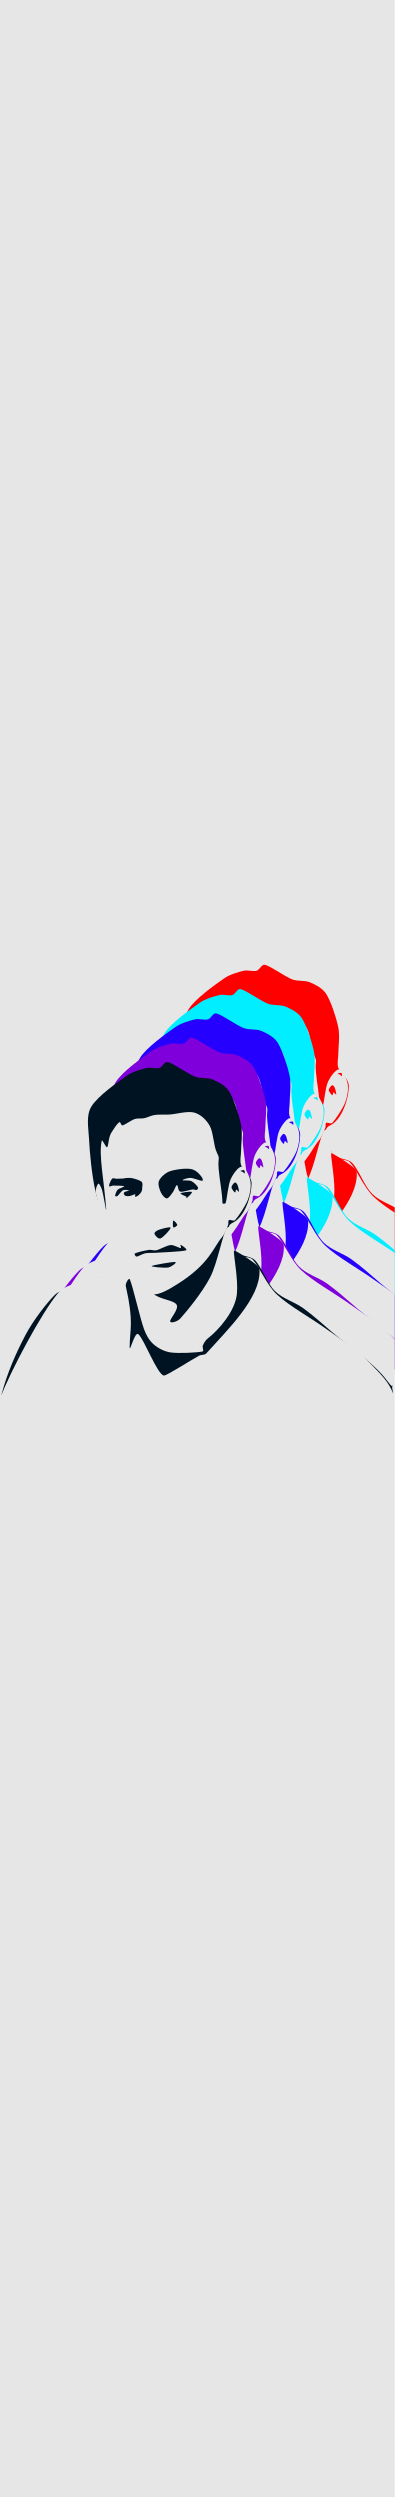
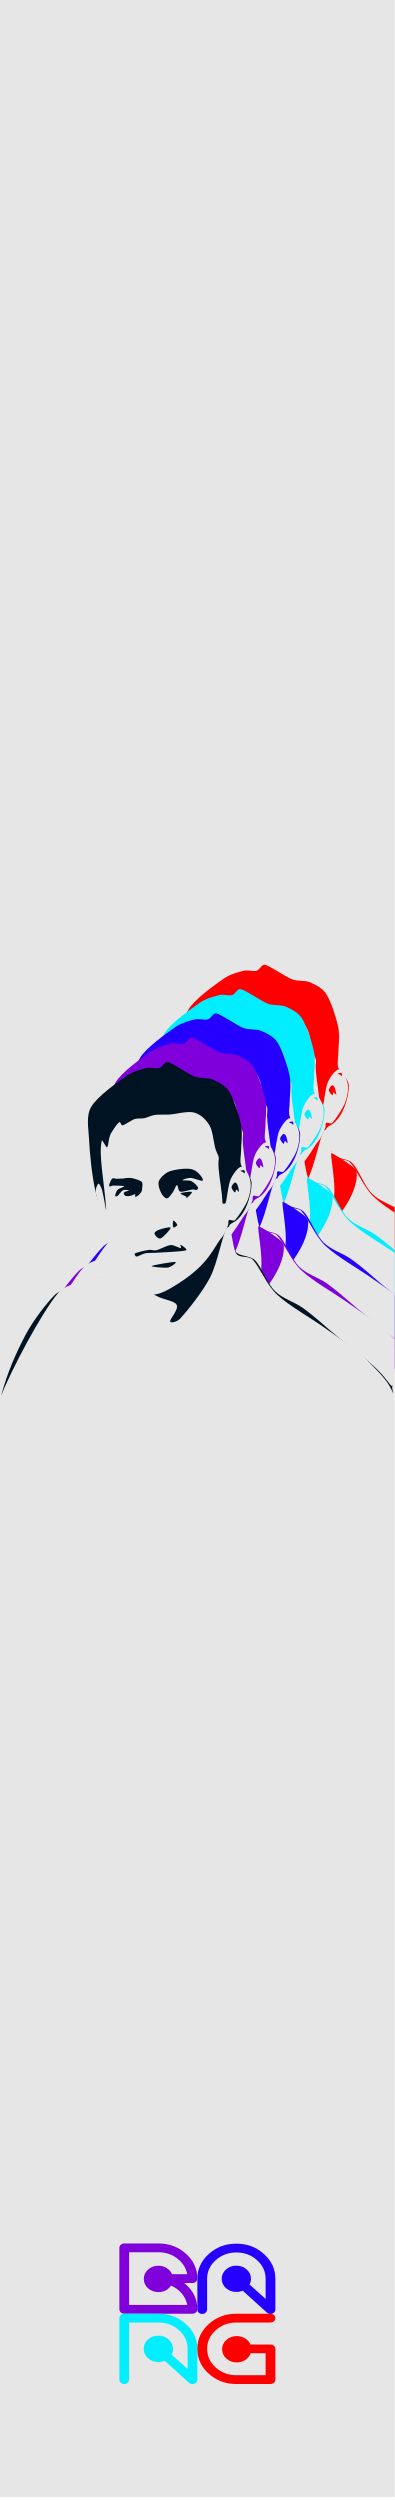
<svg xmlns="http://www.w3.org/2000/svg" width="100%" height="100%" viewBox="0 0 60 380" version="1.1" xml:space="preserve" style="fill-rule:evenodd;clip-rule:evenodd;stroke-linejoin:round;stroke-miterlimit:2;">
  <rect id="JeremyBlankPanel" x="0" y="0" width="60" height="379.559" style="fill:none;" />
  <clipPath id="_clip1">
    <rect x="0" y="0" width="60" height="379.559" />
  </clipPath>
  <g clip-path="url(#_clip1)">
    <g id="Layer1">
      <rect id="background" x="-0" y="0" width="60" height="379.559" style="fill:#e6e6e6;" />
      <g id="illustration">
        <path d="M15.002,197.216c0.887,-3.365 2.229,-6.369 3.644,-9.063c1.184,-2.255 3.29,-4.957 4.518,-6.161c0.722,-0.71 1.925,-0.644 2.844,-1.069c1.582,-0.733 5.716,-1.986 6.644,-3.327c0.919,-1.327 -0.614,-3.174 -1.074,-4.722c-0.562,-1.892 -1.787,-4.349 -2.298,-6.632c-0.545,-2.433 -0.869,-5.828 -0.971,-7.965c-0.078,-1.621 -0.481,-3.465 0.356,-4.855c0.959,-1.593 4,-3.723 5.395,-4.701c0.873,-0.611 2.155,-0.971 2.977,-1.166c0.634,-0.149 1.414,0.151 1.954,0c0.504,-0.14 0.775,-1.028 1.284,-0.905c0.903,0.218 2.993,1.771 4.136,2.216c0.856,0.333 1.873,0.092 2.718,0.454c0.863,0.37 1.924,0.909 2.459,1.764c0.715,1.144 1.527,3.579 1.833,5.098c0.264,1.313 -0,2.996 -0,4.017c-0,0.703 -0.217,1.44 -0,2.109c0.266,0.82 1.594,1.544 1.598,2.812c0.005,1.795 -1.021,5.137 -2.918,5.983c-1.234,0.551 -0.342,2.427 0.372,4.148c0.424,1.02 2.265,0.708 3.063,1.522c1.016,1.035 1.818,3.478 3.034,4.689c1.177,1.172 2.914,1.609 4.264,2.577c1.449,1.04 2.979,2.409 4.43,3.661c2.123,1.83 6.447,4.782 8.305,7.321c1.656,2.264 0.404,-0.723 0.975,2.023l-59.542,0.172Z" style="fill:#f00;" />
        <g id="white">
          <path id="face" d="M32.913,155.79c-0.505,0.401 -0.72,0.896 -1.111,1.44c-0.555,0.771 -0.483,1.932 -0.706,2.336c-0.173,0.315 -0.767,-1.327 -0.855,-0.936c-0.485,2.156 0.365,6.007 0.678,10.355c0.07,0.973 -0.421,-2.219 -0.618,-2.861c-0.111,-0.362 -0.405,-1.051 -0.566,-0.987c-0.16,0.064 -0.496,0.906 -0.398,1.372c0.416,1.973 1.881,7.7 3.158,9.97c0.149,0.265 0.554,0.61 0.576,0.67c0.392,1.088 0.584,1.546 1.325,2.426c0.808,0.96 2.229,2.257 3.448,2.398c1.22,0.141 2.859,-0.921 3.868,-1.549c4.922,-3.061 5.513,-5.64 6.803,-7.14c0.453,-0.527 0.759,-1.429 0.938,-1.864c0.095,-0.233 -0.045,-0.62 0.131,-0.745c0.176,-0.124 0.715,0.227 0.925,0c0.481,-0.521 1.577,-2.124 1.964,-3.123c0.349,-0.901 0.52,-2.043 0.36,-2.875c-0.156,-0.817 -0.818,-2.084 -1.317,-2.118c-0.499,-0.034 -1.333,1.136 -1.675,1.911c-0.406,0.919 -0.554,3.002 -0.762,3.603c-0.053,0.153 -0.48,0.163 -0.485,0.002c-0.055,-1.75 -0.415,-3.356 -0.565,-5.039c-0.179,-2.011 0.266,-1.524 -0.261,-2.576c-0.549,-1.092 -0.532,-3.094 -1.107,-4.114c-0.504,-0.897 -1.351,-1.732 -2.341,-2.011c-1.017,-0.286 -2.757,0.233 -3.759,0.292c-0.75,0.045 -1.608,-0.029 -2.252,0.065c-0.558,0.08 -1.107,0.391 -1.615,0.494c-0.472,0.096 -0.982,-0.023 -1.438,0.128c-0.55,0.182 -1.466,0.883 -1.857,0.962c-0.225,0.046 -0.307,-0.629 -0.486,-0.486Z" style="fill:#e6e6e6;" />
          <path id="body" d="M74.781,197.765c-0.714,-2.582 -2.488,-3.976 -4.268,-5.86c-1.766,-1.869 -4.053,-3.166 -6.132,-4.678c-2.278,-1.658 -5.672,-3.51 -7.539,-5.269c-1.562,-1.471 -2.647,-4.262 -3.667,-5.288c-0.612,-0.616 -1.918,-0.186 -2.453,-0.868c-0.639,-0.815 -0.712,-4.615 -1.38,-4.017c-0.667,0.598 -1.429,5.289 -2.626,7.602c-1.188,2.296 -3.545,5.161 -4.557,6.276c-0.35,0.387 -1.421,0.77 -1.51,0.413c-0.09,-0.356 1.381,-1.862 0.971,-2.55c-0.41,-0.689 -2.462,-0.776 -3.431,-1.581c-1.431,-1.189 -3.799,-5.096 -5.158,-5.554c-1.296,-0.437 -1.806,2.128 -2.994,2.807c-1.576,0.9 -4.976,0.808 -6.458,2.593c-2.495,3.006 -7.106,11.647 -8.798,15.974l60,-0Z" style="fill:#e6e6e6;" />
        </g>
        <g id="black">
          <path d="M36.314,164.857c-0.25,-0.242 -1.017,-0.457 -1.416,-0.554c-0.318,-0.076 -0.753,-0.032 -0.98,-0.024c-0.13,0.005 -0.253,0.065 -0.382,0.075c-0.241,0.018 -0.784,0.037 -1.063,0.037c-0.204,-0 -0.444,-0.157 -0.609,-0.039c-0.176,0.127 -0.373,0.597 -0.447,0.798c-0.048,0.128 -0.088,0.362 -0,0.409c0.087,0.047 0.344,-0.126 0.524,-0.128c0.369,-0.004 1.569,-0.001 1.69,0.104c0.12,0.104 -0.74,0.283 -0.965,0.524c-0.224,0.241 -0.378,0.761 -0.385,0.921c-0.004,0.116 0.253,0.104 0.348,0.037c0.201,-0.141 0.564,-0.74 0.858,-0.881c0.271,-0.13 0.865,-0.007 0.902,0.038c0.037,0.045 -0.549,0.14 -0.679,0.232c-0.092,0.066 -0.133,0.222 -0.101,0.321c0.032,0.099 0.164,0.236 0.292,0.276c0.152,0.047 0.416,0.044 0.62,0.008c0.236,-0.041 0.662,-0.275 0.795,-0.256c0.122,0.018 -0.077,0.339 -0,0.371c0.076,0.032 0.329,-0.074 0.456,-0.177c0.162,-0.129 0.407,-0.4 0.512,-0.599c0.094,-0.179 0.111,-0.393 0.115,-0.596c0.005,-0.249 0.131,-0.688 -0.085,-0.897Z" style="fill:#f00;" />
          <path d="M40.139,167.374c-0.304,0.008 -0.719,-0.518 -0.9,-0.902c-0.202,-0.432 -0.474,-1.182 -0.317,-1.686c0.156,-0.505 0.737,-1.034 1.257,-1.341c0.52,-0.308 1.264,-0.414 1.862,-0.505c0.57,-0.085 1.277,-0.107 1.728,-0.037c0.356,0.056 0.691,0.242 0.975,0.463c0.292,0.226 0.646,0.669 0.775,0.893c0.075,0.13 0.151,0.451 -0,0.451c-0.299,0 -1.295,-0.434 -1.796,-0.451c-0.419,-0.014 -1.235,0.269 -1.208,0.351c0.027,0.083 0.974,-0.036 1.368,0.145c0.394,0.181 0.864,0.717 0.994,0.94c0.076,0.131 -0.082,0.348 -0.215,0.4c-0.133,0.053 -0.388,-0.105 -0.583,-0.085c-0.416,0.041 -1.508,0.443 -1.908,0.335c-0.355,-0.097 -0.308,-1.001 -0.493,-0.988c-0.185,0.014 -0.366,0.741 -0.615,1.068c-0.256,0.336 -0.62,0.942 -0.924,0.949Z" style="fill:#f00;" />
          <path d="M38.258,172.748c-0.052,-0.216 0.352,-0.483 0.617,-0.581c0.409,-0.152 1.787,-0.547 1.838,-0.332c0.051,0.216 -1.121,1.473 -1.53,1.625c-0.365,0.136 -0.874,-0.497 -0.925,-0.712Z" style="fill:#f00;" />
          <path d="M41.128,171.773c-0.1,-0.109 -0.1,-0.959 -0,-1.021c0.099,-0.061 0.594,0.482 0.594,0.652c0,0.171 -0.495,0.477 -0.594,0.369Z" style="fill:#f00;" />
          <path d="M37.848,177.65c0.172,-0.139 3.122,-0.645 3.54,-0.607c0.418,0.037 -0.596,0.759 -1.032,0.834c-0.59,0.102 -2.68,-0.088 -2.508,-0.227Z" style="fill:#f00;" />
          <path d="M35.298,175.733c0.31,-0.169 1.564,-0.451 2.104,-0.53c0.374,-0.055 0.765,0.138 1.135,0.057c0.552,-0.122 1.56,-0.735 2.177,-0.791c0.529,-0.047 1.272,0.462 1.527,0.454c0.167,-0.005 -0.134,-0.559 -0,-0.501c0.133,0.059 1.174,0.737 0.801,0.852c-0.664,0.205 -3.757,0.305 -4.789,0.379c-0.467,0.034 -0.953,-0.026 -1.405,0.067c-0.451,0.095 -1.046,0.495 -1.304,0.497c-0.181,0.002 -0.405,-0.397 -0.246,-0.484Z" style="fill:#f00;" />
          <path d="M42.241,166.6c-0.137,0.122 0.734,0.403 0.881,0.532c0.061,0.054 -0.06,0.296 0,0.242c0.136,-0.122 0.965,-0.845 0.818,-0.974c-0.147,-0.129 -1.563,0.078 -1.699,0.2Z" style="fill:#f00;" />
          <path d="M49.976,165.695c0.006,0.251 0.403,0.719 0.523,0.776c0.119,0.057 0.093,-0.411 0.194,-0.432c0.1,-0.021 0.381,0.43 0.41,0.307c0.03,-0.123 -0.128,-0.816 -0.235,-1.046c-0.074,-0.158 -0.258,-0.397 -0.407,-0.331c-0.148,0.066 -0.491,0.476 -0.485,0.726Z" style="fill:#f00;" />
          <path d="M51.336,163.197c0.034,-0.044 0.458,-0.167 0.562,-0.103c0.105,0.064 0.098,0.442 0.065,0.487c-0.034,0.044 -0.169,-0.161 -0.268,-0.222c-0.104,-0.063 -0.392,-0.118 -0.359,-0.162Z" style="fill:#f00;" />
          <path d="M34.524,179.696c0.463,1.095 1.554,5.927 2.154,7.57c0.308,0.845 0.773,1.696 1.442,2.283c0.669,0.586 1.63,1.096 2.571,1.235c1.238,0.184 4.039,0.035 4.858,-0.138c0.294,-0.061 -0.056,-0.62 0.058,-0.898c0.134,-0.33 0.403,-0.812 0.75,-1.08c1.704,-1.316 4.196,-4.187 4.437,-6.814c0.206,-2.232 -0.501,-5.642 -0.463,-6.538c0.009,-0.208 2.205,1.221 2.854,1.719c0.434,0.332 1.021,0.721 1.043,1.267c0.169,4.212 -4.863,9.034 -8.094,12.638c-0.25,0.28 -0.742,0.16 -1.074,0.334c-1.072,0.56 -4.933,3.057 -5.356,3.027c-0.98,-0.07 -3.022,-5.55 -3.891,-6.282c-0.589,-0.495 -1.331,3.073 -1.324,1.891c0.016,-2.67 0.678,-3.611 -0.588,-9.209c-0.087,-0.384 0.47,-1.368 0.623,-1.005Z" style="fill:#f00;" />
        </g>
      </g>
      <g id="illustration1">
        <path d="M11.307,200.911c0.886,-3.365 2.229,-6.369 3.644,-9.063c1.183,-2.255 3.29,-4.956 4.517,-6.161c0.723,-0.71 1.926,-0.643 2.845,-1.069c1.582,-0.733 5.716,-1.985 6.644,-3.327c0.919,-1.327 -0.614,-3.174 -1.074,-4.722c-0.562,-1.892 -1.787,-4.348 -2.298,-6.631c-0.545,-2.433 -0.869,-5.828 -0.971,-7.965c-0.078,-1.622 -0.481,-3.465 0.356,-4.856c0.959,-1.592 4,-3.722 5.395,-4.7c0.873,-0.612 2.155,-0.972 2.977,-1.166c0.634,-0.15 1.414,0.151 1.954,-0c0.504,-0.141 0.775,-1.029 1.284,-0.906c0.903,0.219 2.993,1.772 4.135,2.217c0.856,0.333 1.874,0.091 2.718,0.453c0.863,0.37 1.925,0.909 2.46,1.765c0.715,1.144 1.527,3.578 1.832,5.098c0.265,1.312 0,2.995 0,4.016c0,0.703 -0.217,1.441 0,2.109c0.267,0.821 1.595,1.545 1.599,2.812c0.005,1.796 -1.021,5.137 -2.918,5.983c-1.234,0.551 -0.342,2.427 0.372,4.148c0.424,1.02 2.264,0.709 3.063,1.522c1.016,1.035 1.818,3.478 3.034,4.689c1.177,1.172 2.914,1.609 4.264,2.577c1.448,1.04 2.979,2.41 4.43,3.661c2.123,1.831 6.446,4.782 8.305,7.322c1.656,2.264 0.403,-0.724 0.975,2.022l-59.542,0.172Z" style="fill:#0ef;" />
        <g id="white1">
          <path id="face1" d="M29.217,159.485c-0.504,0.402 -0.719,0.896 -1.11,1.44c-0.555,0.772 -0.483,1.932 -0.706,2.337c-0.173,0.314 -0.767,-1.328 -0.855,-0.937c-0.485,2.156 0.365,6.007 0.678,10.355c0.07,0.973 -0.421,-2.219 -0.618,-2.86c-0.112,-0.363 -0.405,-1.052 -0.566,-0.988c-0.161,0.064 -0.496,0.907 -0.398,1.372c0.415,1.973 1.881,7.701 3.157,9.97c0.149,0.265 0.555,0.61 0.576,0.67c0.393,1.088 0.584,1.546 1.326,2.426c0.808,0.96 2.229,2.257 3.448,2.398c1.219,0.142 2.859,-0.921 3.868,-1.549c4.922,-3.061 5.512,-5.64 6.803,-7.14c0.453,-0.527 0.759,-1.429 0.937,-1.863c0.096,-0.234 -0.045,-0.621 0.131,-0.745c0.176,-0.125 0.716,0.226 0.925,-0c0.482,-0.521 1.577,-2.124 1.965,-3.124c0.349,-0.901 0.52,-2.043 0.36,-2.875c-0.156,-0.816 -0.819,-2.083 -1.317,-2.118c-0.499,-0.034 -1.333,1.136 -1.676,1.911c-0.406,0.919 -0.553,3.002 -0.761,3.603c-0.053,0.154 -0.481,0.164 -0.486,0.002c-0.054,-1.749 -0.415,-3.355 -0.564,-5.039c-0.179,-2.011 0.266,-1.524 -0.262,-2.576c-0.548,-1.091 -0.531,-3.093 -1.106,-4.114c-0.505,-0.897 -1.352,-1.731 -2.342,-2.01c-1.016,-0.286 -2.756,0.232 -3.758,0.291c-0.75,0.045 -1.608,-0.028 -2.253,0.065c-0.557,0.08 -1.106,0.391 -1.615,0.494c-0.471,0.097 -0.981,-0.023 -1.438,0.128c-0.549,0.182 -1.466,0.883 -1.856,0.963c-0.225,0.045 -0.307,-0.63 -0.487,-0.487Z" style="fill:#e6e6e6;" />
          <path id="body1" d="M71.086,201.46c-0.714,-2.582 -2.488,-3.976 -4.269,-5.86c-1.765,-1.868 -4.052,-3.165 -6.131,-4.678c-2.279,-1.658 -5.672,-3.509 -7.539,-5.269c-1.562,-1.471 -2.647,-4.262 -3.667,-5.288c-0.612,-0.616 -1.918,-0.186 -2.454,-0.868c-0.638,-0.814 -0.712,-4.615 -1.379,-4.017c-0.668,0.598 -1.429,5.289 -2.626,7.603c-1.188,2.295 -3.546,5.16 -4.557,6.275c-0.351,0.387 -1.421,0.77 -1.511,0.414c-0.09,-0.356 1.381,-1.862 0.971,-2.551c-0.409,-0.688 -2.462,-0.776 -3.43,-1.58c-1.431,-1.189 -3.799,-5.097 -5.158,-5.555c-1.296,-0.436 -1.807,2.128 -2.995,2.807c-1.575,0.9 -4.975,0.809 -6.457,2.594c-2.496,3.005 -7.106,11.646 -8.798,15.973l60,-0Z" style="fill:#e6e6e6;" />
        </g>
        <g id="black1">
          <path d="M32.619,168.552c-0.25,-0.242 -1.017,-0.457 -1.417,-0.553c-0.317,-0.077 -0.752,-0.033 -0.979,-0.025c-0.13,0.005 -0.253,0.065 -0.382,0.075c-0.241,0.018 -0.785,0.038 -1.063,0.037c-0.204,0 -0.444,-0.157 -0.61,-0.038c-0.176,0.126 -0.372,0.596 -0.447,0.797c-0.047,0.128 -0.087,0.362 0,0.41c0.088,0.046 0.345,-0.126 0.525,-0.129c0.369,-0.004 1.568,-0.001 1.689,0.104c0.121,0.105 -0.739,0.283 -0.964,0.524c-0.225,0.241 -0.379,0.761 -0.385,0.921c-0.004,0.117 0.252,0.104 0.348,0.037c0.201,-0.14 0.564,-0.74 0.857,-0.88c0.272,-0.13 0.866,-0.008 0.903,0.037c0.037,0.045 -0.55,0.141 -0.68,0.233c-0.091,0.065 -0.132,0.221 -0.1,0.32c0.032,0.1 0.164,0.236 0.291,0.276c0.152,0.047 0.417,0.044 0.621,0.009c0.236,-0.042 0.662,-0.276 0.794,-0.256c0.123,0.017 -0.076,0.338 0,0.37c0.076,0.033 0.33,-0.074 0.457,-0.176c0.161,-0.13 0.407,-0.4 0.511,-0.599c0.094,-0.179 0.111,-0.394 0.115,-0.596c0.005,-0.249 0.132,-0.689 -0.084,-0.898Z" style="fill:#0ef;" />
          <path d="M36.443,171.07c-0.304,0.007 -0.718,-0.518 -0.899,-0.902c-0.203,-0.432 -0.474,-1.182 -0.317,-1.687c0.156,-0.505 0.737,-1.033 1.257,-1.341c0.519,-0.307 1.263,-0.414 1.862,-0.504c0.569,-0.086 1.277,-0.108 1.728,-0.038c0.355,0.057 0.691,0.243 0.975,0.463c0.292,0.226 0.646,0.669 0.775,0.894c0.075,0.129 0.15,0.451 -0,0.451c-0.3,-0 -1.295,-0.435 -1.796,-0.451c-0.419,-0.015 -1.235,0.268 -1.208,0.35c0.026,0.083 0.974,-0.036 1.368,0.145c0.393,0.181 0.864,0.717 0.994,0.941c0.076,0.131 -0.082,0.348 -0.216,0.4c-0.133,0.053 -0.387,-0.106 -0.583,-0.086c-0.415,0.041 -1.507,0.443 -1.907,0.335c-0.355,-0.097 -0.309,-1.001 -0.493,-0.987c-0.185,0.013 -0.366,0.741 -0.615,1.067c-0.257,0.336 -0.621,0.942 -0.925,0.95Z" style="fill:#0ef;" />
          <path d="M34.562,176.443c-0.051,-0.216 0.353,-0.482 0.618,-0.581c0.409,-0.152 1.786,-0.547 1.837,-0.332c0.052,0.216 -1.12,1.474 -1.53,1.626c-0.364,0.135 -0.874,-0.497 -0.925,-0.713Z" style="fill:#0ef;" />
          <path d="M37.432,175.468c-0.099,-0.109 -0.099,-0.959 0,-1.02c0.099,-0.062 0.595,0.482 0.595,0.652c0,0.17 -0.496,0.476 -0.595,0.368Z" style="fill:#0ef;" />
          <path d="M34.152,181.346c0.172,-0.14 3.122,-0.646 3.54,-0.608c0.419,0.037 -0.595,0.76 -1.031,0.835c-0.59,0.101 -2.681,-0.088 -2.509,-0.227Z" style="fill:#0ef;" />
          <path d="M31.603,179.429c0.309,-0.169 1.563,-0.451 2.103,-0.53c0.375,-0.055 0.765,0.138 1.135,0.056c0.552,-0.122 1.561,-0.734 2.178,-0.79c0.529,-0.048 1.272,0.461 1.526,0.453c0.167,-0.005 -0.133,-0.559 0,-0.501c0.134,0.059 1.174,0.737 0.802,0.852c-0.665,0.206 -3.757,0.305 -4.789,0.379c-0.468,0.034 -0.953,-0.026 -1.405,0.068c-0.451,0.094 -1.046,0.495 -1.304,0.497c-0.181,0.001 -0.405,-0.397 -0.246,-0.484Z" style="fill:#0ef;" />
          <path d="M38.545,170.295c-0.136,0.122 0.735,0.403 0.882,0.532c0.061,0.054 -0.06,0.297 -0,0.243c0.136,-0.122 0.964,-0.846 0.817,-0.975c-0.147,-0.129 -1.563,0.078 -1.699,0.2Z" style="fill:#0ef;" />
          <path d="M46.281,169.391c0.006,0.251 0.403,0.718 0.522,0.775c0.12,0.058 0.094,-0.411 0.194,-0.432c0.101,-0.02 0.382,0.431 0.411,0.308c0.029,-0.124 -0.128,-0.816 -0.235,-1.046c-0.074,-0.159 -0.258,-0.398 -0.407,-0.332c-0.148,0.066 -0.492,0.476 -0.485,0.727Z" style="fill:#0ef;" />
          <path d="M47.641,166.892c0.034,-0.044 0.458,-0.167 0.562,-0.103c0.104,0.064 0.098,0.443 0.065,0.487c-0.034,0.044 -0.169,-0.161 -0.268,-0.221c-0.104,-0.064 -0.393,-0.118 -0.359,-0.163Z" style="fill:#0ef;" />
          <path d="M30.829,183.392c0.463,1.094 1.554,5.927 2.153,7.569c0.309,0.845 0.774,1.697 1.443,2.283c0.669,0.586 1.63,1.097 2.57,1.236c1.239,0.183 4.04,0.034 4.859,-0.138c0.293,-0.062 -0.056,-0.62 0.057,-0.899c0.135,-0.329 0.404,-0.812 0.751,-1.08c1.704,-1.315 4.195,-4.187 4.437,-6.814c0.205,-2.232 -0.501,-5.641 -0.463,-6.537c0.008,-0.209 2.205,1.22 2.854,1.718c0.434,0.332 1.02,0.721 1.042,1.268c0.169,4.212 -4.862,9.033 -8.093,12.638c-0.25,0.279 -0.742,0.16 -1.074,0.333c-1.072,0.56 -4.934,3.057 -5.357,3.027c-0.979,-0.07 -3.021,-5.55 -3.89,-6.282c-0.589,-0.495 -1.331,3.074 -1.324,1.891c0.016,-2.67 0.678,-3.611 -0.588,-9.208c-0.087,-0.385 0.47,-1.368 0.623,-1.005Z" style="fill:#0ef;" />
        </g>
      </g>
      <g id="illustration2">
        <path d="M7.611,204.606c0.887,-3.364 2.229,-6.369 3.644,-9.063c1.184,-2.254 3.291,-4.956 4.518,-6.161c0.723,-0.709 1.926,-0.643 2.845,-1.069c1.581,-0.733 5.715,-1.985 6.644,-3.327c0.918,-1.327 -0.615,-3.174 -1.074,-4.721c-0.562,-1.893 -1.787,-4.349 -2.298,-6.632c-0.545,-2.433 -0.869,-5.828 -0.972,-7.965c-0.077,-1.621 -0.48,-3.465 0.357,-4.856c0.958,-1.592 3.999,-3.722 5.395,-4.7c0.872,-0.612 2.155,-0.971 2.976,-1.166c0.634,-0.15 1.415,0.151 1.954,0c0.505,-0.141 0.775,-1.029 1.284,-0.906c0.904,0.219 2.994,1.772 4.136,2.217c0.856,0.333 1.874,0.092 2.718,0.454c0.863,0.369 1.924,0.909 2.459,1.764c0.716,1.144 1.528,3.579 1.833,5.098c0.264,1.312 0,2.995 0,4.016c0,0.703 -0.217,1.441 0,2.109c0.267,0.821 1.594,1.545 1.598,2.813c0.006,1.795 -1.02,5.136 -2.918,5.983c-1.234,0.551 -0.342,2.426 0.373,4.147c0.424,1.02 2.264,0.709 3.062,1.523c1.017,1.035 1.818,3.477 3.034,4.688c1.177,1.172 2.915,1.61 4.264,2.578c1.449,1.039 2.98,2.409 4.431,3.66c2.123,1.831 6.446,4.782 8.304,7.322c1.657,2.264 0.404,-0.724 0.975,2.023l-59.542,0.171Z" style="fill:#2600ff;" />
        <g id="white2">
          <path id="face2" d="M25.522,163.18c-0.504,0.402 -0.719,0.897 -1.111,1.44c-0.555,0.772 -0.483,1.932 -0.705,2.337c-0.173,0.314 -0.768,-1.328 -0.856,-0.937c-0.485,2.157 0.365,6.008 0.678,10.355c0.07,0.974 -0.42,-2.219 -0.617,-2.86c-0.112,-0.363 -0.406,-1.051 -0.566,-0.987c-0.161,0.064 -0.496,0.906 -0.398,1.372c0.415,1.973 1.881,7.7 3.157,9.97c0.149,0.265 0.554,0.609 0.576,0.669c0.392,1.089 0.584,1.547 1.325,2.427c0.809,0.959 2.229,2.256 3.449,2.398c1.219,0.141 2.859,-0.922 3.868,-1.549c4.922,-3.062 5.512,-5.64 6.802,-7.141c0.453,-0.527 0.76,-1.428 0.938,-1.863c0.096,-0.233 -0.045,-0.621 0.131,-0.745c0.176,-0.124 0.716,0.226 0.925,-0c0.482,-0.521 1.577,-2.124 1.965,-3.124c0.348,-0.9 0.519,-2.043 0.36,-2.875c-0.157,-0.816 -0.819,-2.083 -1.318,-2.118c-0.498,-0.034 -1.333,1.137 -1.675,1.911c-0.406,0.92 -0.554,3.003 -0.761,3.604c-0.053,0.153 -0.481,0.163 -0.486,0.001c-0.054,-1.749 -0.415,-3.355 -0.565,-5.039c-0.178,-2.011 0.267,-1.524 -0.261,-2.575c-0.548,-1.092 -0.532,-3.094 -1.106,-4.115c-0.505,-0.896 -1.352,-1.731 -2.342,-2.01c-1.017,-0.286 -2.757,0.232 -3.758,0.291c-0.75,0.045 -1.608,-0.028 -2.253,0.065c-0.557,0.081 -1.106,0.391 -1.615,0.494c-0.472,0.097 -0.981,-0.023 -1.438,0.129c-0.549,0.181 -1.466,0.883 -1.856,0.962c-0.225,0.045 -0.307,-0.63 -0.487,-0.487Z" style="fill:#e6e6e6;" />
          <path id="body2" d="M67.391,205.155c-0.714,-2.582 -2.488,-3.975 -4.269,-5.859c-1.766,-1.869 -4.053,-3.166 -6.132,-4.678c-2.278,-1.658 -5.671,-3.51 -7.539,-5.27c-1.561,-1.47 -2.646,-4.262 -3.667,-5.288c-0.611,-0.615 -1.917,-0.185 -2.453,-0.868c-0.639,-0.814 -0.712,-4.614 -1.379,-4.017c-0.668,0.598 -1.429,5.289 -2.626,7.603c-1.189,2.296 -3.546,5.161 -4.557,6.276c-0.351,0.386 -1.421,0.769 -1.511,0.413c-0.09,-0.356 1.381,-1.862 0.971,-2.551c-0.41,-0.688 -2.462,-0.775 -3.43,-1.58c-1.432,-1.189 -3.8,-5.096 -5.158,-5.554c-1.297,-0.437 -1.807,2.128 -2.995,2.806c-1.575,0.9 -4.976,0.809 -6.458,2.594c-2.495,3.005 -7.105,11.646 -8.797,15.973l60,0Z" style="fill:#e6e6e6;" />
        </g>
        <g id="black2">
          <path d="M28.924,172.247c-0.251,-0.241 -1.018,-0.456 -1.417,-0.553c-0.318,-0.077 -0.753,-0.033 -0.98,-0.024c-0.129,0.004 -0.252,0.064 -0.382,0.075c-0.241,0.018 -0.784,0.037 -1.063,0.036c-0.203,0 -0.444,-0.157 -0.609,-0.038c-0.176,0.126 -0.372,0.596 -0.447,0.797c-0.047,0.128 -0.087,0.363 0,0.41c0.088,0.046 0.345,-0.126 0.525,-0.128c0.369,-0.004 1.568,-0.002 1.689,0.103c0.121,0.105 -0.739,0.284 -0.964,0.525c-0.225,0.24 -0.379,0.761 -0.385,0.92c-0.005,0.117 0.252,0.105 0.348,0.038c0.2,-0.141 0.564,-0.74 0.857,-0.881c0.272,-0.13 0.865,-0.007 0.903,0.037c0.037,0.045 -0.55,0.141 -0.68,0.233c-0.091,0.065 -0.132,0.221 -0.1,0.321c0.031,0.099 0.163,0.236 0.291,0.275c0.152,0.048 0.417,0.045 0.621,0.009c0.235,-0.042 0.662,-0.275 0.794,-0.256c0.122,0.018 -0.076,0.339 -0,0.371c0.076,0.032 0.329,-0.075 0.457,-0.177c0.161,-0.129 0.407,-0.4 0.511,-0.599c0.094,-0.179 0.111,-0.393 0.115,-0.596c0.005,-0.249 0.132,-0.689 -0.084,-0.898Z" style="fill:#2600ff;" />
          <path d="M32.748,174.765c-0.304,0.007 -0.719,-0.518 -0.899,-0.902c-0.203,-0.432 -0.474,-1.182 -0.318,-1.687c0.157,-0.505 0.737,-1.033 1.257,-1.34c0.52,-0.308 1.264,-0.415 1.862,-0.505c0.57,-0.086 1.278,-0.108 1.728,-0.037c0.356,0.056 0.691,0.242 0.976,0.463c0.291,0.226 0.645,0.669 0.774,0.893c0.075,0.13 0.151,0.451 0,0.451c-0.299,-0 -1.295,-0.435 -1.795,-0.451c-0.42,-0.014 -1.235,0.268 -1.209,0.351c0.027,0.082 0.975,-0.036 1.368,0.145c0.394,0.181 0.865,0.716 0.995,0.94c0.076,0.131 -0.083,0.348 -0.216,0.4c-0.133,0.053 -0.387,-0.105 -0.583,-0.086c-0.415,0.042 -1.508,0.444 -1.908,0.335c-0.355,-0.096 -0.308,-1 -0.493,-0.987c-0.184,0.013 -0.365,0.741 -0.614,1.068c-0.257,0.336 -0.621,0.941 -0.925,0.949Z" style="fill:#2600ff;" />
          <path d="M30.867,180.138c-0.051,-0.215 0.353,-0.482 0.618,-0.58c0.409,-0.152 1.786,-0.547 1.837,-0.332c0.051,0.215 -1.121,1.473 -1.53,1.625c-0.365,0.136 -0.874,-0.497 -0.925,-0.713Z" style="fill:#2600ff;" />
          <path d="M33.737,179.163c-0.099,-0.109 -0.099,-0.959 -0,-1.02c0.099,-0.061 0.595,0.482 0.595,0.652c-0,0.17 -0.496,0.477 -0.595,0.368Z" style="fill:#2600ff;" />
          <path d="M30.457,185.041c0.172,-0.14 3.122,-0.646 3.54,-0.608c0.418,0.038 -0.595,0.76 -1.031,0.835c-0.59,0.101 -2.681,-0.088 -2.509,-0.227Z" style="fill:#2600ff;" />
          <path d="M27.907,183.124c0.31,-0.169 1.564,-0.451 2.104,-0.53c0.375,-0.055 0.765,0.138 1.135,0.056c0.552,-0.122 1.56,-0.734 2.178,-0.79c0.528,-0.048 1.272,0.462 1.526,0.454c0.167,-0.005 -0.134,-0.56 -0,-0.501c0.134,0.058 1.174,0.736 0.801,0.851c-0.664,0.206 -3.756,0.305 -4.789,0.38c-0.467,0.034 -0.953,-0.027 -1.404,0.067c-0.452,0.094 -1.046,0.495 -1.305,0.497c-0.18,0.002 -0.404,-0.397 -0.246,-0.484Z" style="fill:#2600ff;" />
          <path d="M34.85,173.991c-0.136,0.122 0.735,0.402 0.882,0.532c0.06,0.053 -0.061,0.296 -0,0.242c0.136,-0.122 0.964,-0.845 0.817,-0.974c-0.147,-0.13 -1.563,0.078 -1.699,0.2Z" style="fill:#2600ff;" />
          <path d="M42.585,173.086c0.007,0.251 0.404,0.718 0.523,0.776c0.119,0.057 0.093,-0.412 0.194,-0.433c0.101,-0.02 0.382,0.431 0.411,0.308c0.029,-0.123 -0.129,-0.816 -0.236,-1.046c-0.073,-0.158 -0.257,-0.398 -0.406,-0.331c-0.149,0.066 -0.492,0.476 -0.486,0.726Z" style="fill:#2600ff;" />
          <path d="M43.946,170.588c0.034,-0.045 0.457,-0.168 0.562,-0.104c0.104,0.064 0.098,0.443 0.064,0.487c-0.034,0.044 -0.169,-0.16 -0.267,-0.221c-0.105,-0.064 -0.393,-0.118 -0.359,-0.162Z" style="fill:#2600ff;" />
          <path d="M27.134,187.087c0.463,1.094 1.554,5.927 2.153,7.569c0.309,0.846 0.774,1.697 1.443,2.284c0.668,0.586 1.63,1.096 2.57,1.235c1.238,0.183 4.039,0.035 4.859,-0.138c0.293,-0.062 -0.056,-0.62 0.057,-0.898c0.135,-0.33 0.404,-0.812 0.751,-1.081c1.703,-1.315 4.195,-4.186 4.437,-6.813c0.205,-2.232 -0.502,-5.642 -0.464,-6.538c0.009,-0.209 2.206,1.221 2.855,1.718c0.434,0.333 1.02,0.721 1.042,1.268c0.169,4.212 -4.862,9.034 -8.093,12.638c-0.251,0.279 -0.742,0.16 -1.074,0.334c-1.072,0.56 -4.934,3.056 -5.357,3.026c-0.98,-0.069 -3.022,-5.549 -3.891,-6.281c-0.588,-0.496 -1.33,3.073 -1.323,1.89c0.015,-2.669 0.678,-3.611 -0.589,-9.208c-0.087,-0.385 0.47,-1.368 0.624,-1.005Z" style="fill:#2600ff;" />
        </g>
      </g>
      <g id="illustration3">
        <path d="M3.916,208.302c0.887,-3.365 2.229,-6.369 3.644,-9.064c1.184,-2.254 3.291,-4.956 4.518,-6.16c0.722,-0.71 1.925,-0.644 2.844,-1.069c1.582,-0.733 5.716,-1.986 6.644,-3.327c0.919,-1.328 -0.614,-3.175 -1.074,-4.722c-0.562,-1.892 -1.786,-4.349 -2.298,-6.632c-0.545,-2.433 -0.869,-5.828 -0.971,-7.965c-0.078,-1.621 -0.48,-3.465 0.356,-4.855c0.959,-1.593 4,-3.723 5.395,-4.701c0.873,-0.611 2.155,-0.971 2.977,-1.166c0.634,-0.149 1.414,0.151 1.954,0c0.504,-0.14 0.775,-1.028 1.284,-0.905c0.903,0.218 2.993,1.771 4.136,2.216c0.856,0.333 1.874,0.092 2.718,0.454c0.863,0.369 1.924,0.909 2.459,1.764c0.715,1.144 1.527,3.579 1.833,5.098c0.264,1.313 -0,2.996 -0,4.017c-0,0.703 -0.217,1.44 -0,2.109c0.266,0.82 1.594,1.544 1.598,2.812c0.005,1.795 -1.021,5.136 -2.918,5.983c-1.234,0.551 -0.342,2.426 0.373,4.147c0.423,1.021 2.264,0.709 3.062,1.523c1.016,1.035 1.818,3.478 3.034,4.689c1.177,1.171 2.915,1.609 4.264,2.577c1.449,1.04 2.98,2.409 4.43,3.661c2.123,1.83 6.447,4.781 8.305,7.321c1.656,2.264 0.404,-0.724 0.975,2.023l-59.542,0.172Z" style="fill:#8000db;" />
        <g id="white3">
          <path id="face3" d="M21.827,166.875c-0.505,0.402 -0.72,0.897 -1.111,1.441c-0.555,0.771 -0.483,1.932 -0.706,2.336c-0.173,0.315 -0.767,-1.327 -0.855,-0.936c-0.485,2.156 0.365,6.007 0.678,10.355c0.07,0.973 -0.42,-2.219 -0.618,-2.861c-0.111,-0.362 -0.405,-1.051 -0.566,-0.987c-0.16,0.064 -0.496,0.906 -0.398,1.372c0.416,1.973 1.882,7.7 3.158,9.97c0.149,0.265 0.554,0.609 0.576,0.67c0.392,1.088 0.584,1.546 1.325,2.426c0.808,0.96 2.229,2.257 3.448,2.398c1.22,0.141 2.859,-0.922 3.868,-1.549c4.922,-3.061 5.513,-5.64 6.803,-7.14c0.453,-0.527 0.759,-1.429 0.938,-1.864c0.095,-0.233 -0.045,-0.621 0.131,-0.745c0.176,-0.124 0.715,0.227 0.925,0c0.481,-0.521 1.577,-2.124 1.964,-3.124c0.349,-0.9 0.52,-2.042 0.361,-2.874c-0.157,-0.817 -0.819,-2.084 -1.318,-2.118c-0.499,-0.035 -1.333,1.136 -1.675,1.911c-0.406,0.919 -0.554,3.002 -0.762,3.603c-0.053,0.153 -0.48,0.163 -0.485,0.002c-0.055,-1.75 -0.415,-3.356 -0.565,-5.039c-0.179,-2.011 0.266,-1.524 -0.261,-2.576c-0.548,-1.092 -0.532,-3.094 -1.107,-4.114c-0.504,-0.897 -1.351,-1.732 -2.341,-2.011c-1.017,-0.286 -2.757,0.233 -3.759,0.292c-0.75,0.045 -1.608,-0.029 -2.252,0.064c-0.558,0.081 -1.107,0.391 -1.615,0.495c-0.472,0.096 -0.982,-0.024 -1.438,0.128c-0.549,0.182 -1.466,0.883 -1.857,0.962c-0.225,0.046 -0.307,-0.63 -0.486,-0.487Z" style="fill:#e6e6e6;" />
          <path id="body3" d="M63.695,208.851c-0.714,-2.582 -2.488,-3.976 -4.268,-5.86c-1.766,-1.869 -4.053,-3.166 -6.132,-4.678c-2.278,-1.658 -5.672,-3.51 -7.539,-5.269c-1.562,-1.471 -2.647,-4.262 -3.667,-5.288c-0.612,-0.616 -1.918,-0.186 -2.453,-0.869c-0.639,-0.814 -0.712,-4.614 -1.38,-4.016c-0.667,0.598 -1.429,5.289 -2.626,7.602c-1.188,2.296 -3.545,5.161 -4.557,6.276c-0.35,0.386 -1.42,0.77 -1.51,0.413c-0.09,-0.356 1.381,-1.862 0.971,-2.55c-0.41,-0.689 -2.462,-0.776 -3.431,-1.581c-1.431,-1.189 -3.799,-5.096 -5.158,-5.554c-1.296,-0.437 -1.806,2.128 -2.994,2.807c-1.575,0.9 -4.976,0.808 -6.458,2.593c-2.495,3.006 -7.106,11.647 -8.798,15.974l60,-0Z" style="fill:#e6e6e6;" />
        </g>
        <g id="black3">
          <path d="M25.228,175.943c-0.25,-0.242 -1.017,-0.457 -1.416,-0.554c-0.318,-0.076 -0.753,-0.033 -0.98,-0.024c-0.13,0.005 -0.253,0.065 -0.382,0.075c-0.241,0.018 -0.784,0.037 -1.063,0.037c-0.204,-0 -0.444,-0.157 -0.609,-0.039c-0.176,0.127 -0.373,0.597 -0.447,0.797c-0.048,0.129 -0.088,0.363 -0,0.41c0.087,0.047 0.344,-0.126 0.524,-0.128c0.369,-0.004 1.569,-0.001 1.69,0.104c0.121,0.104 -0.74,0.283 -0.964,0.524c-0.225,0.241 -0.379,0.761 -0.385,0.92c-0.005,0.117 0.252,0.105 0.347,0.038c0.201,-0.141 0.564,-0.74 0.858,-0.881c0.271,-0.13 0.865,-0.007 0.902,0.038c0.037,0.045 -0.549,0.14 -0.679,0.232c-0.092,0.066 -0.133,0.222 -0.101,0.321c0.032,0.099 0.164,0.236 0.292,0.276c0.152,0.047 0.416,0.044 0.62,0.008c0.236,-0.041 0.662,-0.275 0.795,-0.256c0.122,0.018 -0.076,0.339 -0,0.371c0.076,0.032 0.329,-0.074 0.456,-0.177c0.162,-0.129 0.407,-0.4 0.512,-0.599c0.094,-0.179 0.111,-0.393 0.115,-0.596c0.005,-0.249 0.131,-0.689 -0.085,-0.897Z" style="fill:#8000db;" />
          <path d="M29.053,178.46c-0.304,0.008 -0.719,-0.518 -0.9,-0.902c-0.202,-0.432 -0.474,-1.182 -0.317,-1.686c0.157,-0.505 0.737,-1.034 1.257,-1.341c0.52,-0.308 1.264,-0.414 1.862,-0.505c0.57,-0.085 1.277,-0.107 1.728,-0.037c0.356,0.056 0.691,0.242 0.976,0.463c0.291,0.226 0.645,0.669 0.774,0.893c0.075,0.13 0.151,0.451 0,0.451c-0.299,0 -1.295,-0.434 -1.796,-0.451c-0.419,-0.014 -1.235,0.269 -1.208,0.351c0.027,0.083 0.974,-0.036 1.368,0.145c0.394,0.181 0.864,0.717 0.994,0.94c0.076,0.131 -0.082,0.348 -0.215,0.4c-0.133,0.053 -0.388,-0.105 -0.583,-0.085c-0.415,0.041 -1.508,0.443 -1.908,0.334c-0.355,-0.096 -0.308,-1 -0.493,-0.987c-0.185,0.014 -0.366,0.741 -0.615,1.068c-0.256,0.336 -0.62,0.941 -0.924,0.949Z" style="fill:#8000db;" />
          <path d="M27.172,183.834c-0.052,-0.216 0.352,-0.483 0.617,-0.581c0.41,-0.152 1.787,-0.547 1.838,-0.332c0.051,0.216 -1.121,1.473 -1.53,1.625c-0.365,0.136 -0.874,-0.497 -0.925,-0.712Z" style="fill:#8000db;" />
          <path d="M30.042,182.859c-0.1,-0.109 -0.1,-0.959 -0,-1.021c0.099,-0.061 0.594,0.482 0.594,0.652c0,0.171 -0.495,0.477 -0.594,0.369Z" style="fill:#8000db;" />
          <path d="M26.762,188.736c0.172,-0.139 3.122,-0.646 3.54,-0.608c0.418,0.038 -0.596,0.76 -1.032,0.835c-0.59,0.102 -2.68,-0.088 -2.508,-0.227Z" style="fill:#8000db;" />
          <path d="M24.212,186.819c0.31,-0.169 1.564,-0.451 2.104,-0.53c0.374,-0.055 0.765,0.138 1.135,0.057c0.552,-0.122 1.56,-0.735 2.177,-0.791c0.529,-0.048 1.272,0.462 1.527,0.454c0.167,-0.005 -0.134,-0.559 -0,-0.501c0.133,0.058 1.174,0.737 0.801,0.852c-0.664,0.205 -3.757,0.304 -4.789,0.379c-0.467,0.034 -0.953,-0.026 -1.405,0.067c-0.451,0.095 -1.045,0.495 -1.304,0.497c-0.181,0.002 -0.405,-0.397 -0.246,-0.484Z" style="fill:#8000db;" />
          <path d="M31.155,177.686c-0.137,0.122 0.734,0.403 0.881,0.532c0.061,0.053 -0.06,0.296 0,0.242c0.137,-0.122 0.965,-0.845 0.818,-0.974c-0.147,-0.129 -1.563,0.078 -1.699,0.2Z" style="fill:#8000db;" />
          <path d="M38.89,176.781c0.006,0.251 0.403,0.719 0.523,0.776c0.119,0.057 0.093,-0.411 0.194,-0.432c0.1,-0.021 0.381,0.43 0.411,0.307c0.029,-0.123 -0.129,-0.816 -0.236,-1.046c-0.074,-0.158 -0.258,-0.397 -0.406,-0.331c-0.149,0.066 -0.492,0.476 -0.486,0.726Z" style="fill:#8000db;" />
          <path d="M40.251,174.283c0.033,-0.044 0.457,-0.168 0.561,-0.103c0.105,0.064 0.099,0.442 0.065,0.486c-0.034,0.045 -0.169,-0.16 -0.268,-0.221c-0.104,-0.063 -0.392,-0.118 -0.358,-0.162Z" style="fill:#8000db;" />
          <path d="M23.438,190.782c0.463,1.094 1.554,5.927 2.154,7.57c0.308,0.845 0.773,1.696 1.442,2.283c0.669,0.586 1.63,1.096 2.571,1.235c1.238,0.184 4.039,0.035 4.858,-0.138c0.294,-0.062 -0.056,-0.62 0.058,-0.898c0.134,-0.33 0.403,-0.812 0.75,-1.08c1.704,-1.316 4.196,-4.187 4.437,-6.814c0.206,-2.232 -0.501,-5.642 -0.463,-6.538c0.009,-0.208 2.205,1.221 2.854,1.719c0.434,0.332 1.021,0.721 1.043,1.267c0.169,4.212 -4.863,9.034 -8.094,12.638c-0.25,0.279 -0.742,0.16 -1.074,0.334c-1.072,0.56 -4.933,3.057 -5.356,3.027c-0.98,-0.07 -3.022,-5.55 -3.891,-6.282c-0.589,-0.495 -1.331,3.073 -1.324,1.891c0.016,-2.67 0.678,-3.611 -0.588,-9.209c-0.087,-0.384 0.47,-1.368 0.623,-1.005Z" style="fill:#8000db;" />
        </g>
      </g>
      <g id="illustration4">
        <path d="M0.221,211.997c0.887,-3.365 2.229,-6.369 3.644,-9.063c1.184,-2.255 3.29,-4.956 4.517,-6.161c0.723,-0.71 1.926,-0.643 2.845,-1.069c1.582,-0.733 5.716,-1.986 6.644,-3.327c0.919,-1.327 -0.614,-3.174 -1.074,-4.722c-0.562,-1.892 -1.787,-4.349 -2.298,-6.631c-0.545,-2.434 -0.869,-5.829 -0.971,-7.966c-0.078,-1.621 -0.481,-3.464 0.356,-4.855c0.959,-1.592 4,-3.723 5.395,-4.7c0.873,-0.612 2.155,-0.972 2.977,-1.166c0.634,-0.15 1.414,0.151 1.954,-0c0.504,-0.141 0.775,-1.029 1.284,-0.906c0.903,0.218 2.993,1.772 4.135,2.216c0.856,0.334 1.874,0.092 2.719,0.454c0.862,0.37 1.924,0.909 2.459,1.765c0.715,1.144 1.527,3.578 1.833,5.097c0.264,1.313 -0,2.996 -0,4.017c-0,0.703 -0.218,1.441 -0,2.109c0.266,0.821 1.594,1.545 1.598,2.812c0.005,1.796 -1.021,5.137 -2.918,5.983c-1.234,0.551 -0.342,2.427 0.372,4.148c0.424,1.02 2.264,0.709 3.063,1.522c1.016,1.035 1.818,3.478 3.034,4.689c1.177,1.172 2.914,1.609 4.264,2.577c1.448,1.04 2.979,2.41 4.43,3.661c2.123,1.831 6.446,4.782 8.305,7.322c1.656,2.264 0.403,-0.724 0.975,2.022l-59.542,0.172Z" style="fill:#001322;" />
        <g id="white4">
          <path id="face4" d="M18.131,170.571c-0.504,0.402 -0.719,0.896 -1.11,1.44c-0.555,0.772 -0.483,1.932 -0.706,2.337c-0.173,0.314 -0.767,-1.328 -0.855,-0.937c-0.485,2.156 0.365,6.007 0.678,10.355c0.07,0.973 -0.421,-2.219 -0.618,-2.86c-0.112,-0.363 -0.405,-1.052 -0.566,-0.988c-0.161,0.064 -0.496,0.906 -0.398,1.372c0.415,1.973 1.881,7.701 3.157,9.97c0.149,0.265 0.555,0.61 0.576,0.67c0.393,1.088 0.584,1.546 1.326,2.426c0.808,0.96 2.229,2.257 3.448,2.398c1.219,0.142 2.859,-0.921 3.868,-1.549c4.922,-3.061 5.513,-5.64 6.803,-7.14c0.453,-0.527 0.759,-1.429 0.937,-1.863c0.096,-0.234 -0.045,-0.621 0.131,-0.745c0.176,-0.125 0.716,0.226 0.926,-0c0.481,-0.521 1.576,-2.124 1.964,-3.124c0.349,-0.901 0.52,-2.043 0.36,-2.875c-0.156,-0.816 -0.819,-2.084 -1.317,-2.118c-0.499,-0.034 -1.333,1.136 -1.676,1.911c-0.406,0.919 -0.553,3.002 -0.761,3.603c-0.053,0.153 -0.48,0.164 -0.485,0.002c-0.055,-1.749 -0.416,-3.355 -0.565,-5.039c-0.179,-2.011 0.266,-1.524 -0.262,-2.576c-0.548,-1.091 -0.531,-3.093 -1.106,-4.114c-0.505,-0.897 -1.352,-1.731 -2.342,-2.011c-1.016,-0.286 -2.756,0.233 -3.758,0.292c-0.75,0.045 -1.608,-0.028 -2.253,0.065c-0.557,0.08 -1.106,0.391 -1.615,0.494c-0.471,0.097 -0.981,-0.023 -1.438,0.128c-0.549,0.182 -1.465,0.883 -1.856,0.963c-0.225,0.045 -0.307,-0.63 -0.487,-0.487Z" style="fill:#e6e6e6;" />
          <path id="body4" d="M60,212.546c-0.714,-2.582 -2.488,-3.976 -4.269,-5.86c-1.765,-1.868 -4.052,-3.166 -6.131,-4.678c-2.279,-1.658 -5.672,-3.509 -7.539,-5.269c-1.562,-1.471 -2.647,-4.262 -3.667,-5.288c-0.612,-0.616 -1.918,-0.186 -2.454,-0.868c-0.638,-0.814 -0.711,-4.615 -1.379,-4.017c-0.668,0.598 -1.429,5.289 -2.626,7.602c-1.188,2.296 -3.546,5.161 -4.557,6.276c-0.351,0.387 -1.421,0.77 -1.511,0.413c-0.09,-0.355 1.381,-1.861 0.972,-2.55c-0.41,-0.688 -2.462,-0.776 -3.431,-1.581c-1.431,-1.188 -3.799,-5.096 -5.158,-5.554c-1.296,-0.437 -1.807,2.128 -2.994,2.807c-1.576,0.9 -4.976,0.809 -6.458,2.594c-2.496,3.005 -7.106,11.646 -8.798,15.973l60,-0Z" style="fill:#e6e6e6;" />
        </g>
        <g id="black4">
          <path d="M21.533,179.638c-0.25,-0.242 -1.017,-0.457 -1.417,-0.553c-0.317,-0.077 -0.752,-0.033 -0.979,-0.025c-0.13,0.005 -0.253,0.065 -0.382,0.075c-0.241,0.018 -0.785,0.038 -1.063,0.037c-0.204,0 -0.444,-0.157 -0.61,-0.038c-0.176,0.126 -0.372,0.596 -0.446,0.797c-0.048,0.128 -0.088,0.362 -0,0.409c0.087,0.047 0.344,-0.126 0.524,-0.128c0.369,-0.004 1.568,-0.001 1.689,0.104c0.121,0.104 -0.739,0.283 -0.964,0.524c-0.225,0.241 -0.379,0.761 -0.385,0.921c-0.004,0.117 0.252,0.104 0.348,0.037c0.201,-0.141 0.564,-0.74 0.858,-0.88c0.271,-0.13 0.865,-0.008 0.902,0.037c0.037,0.045 -0.55,0.141 -0.68,0.233c-0.091,0.065 -0.132,0.221 -0.1,0.32c0.032,0.1 0.164,0.236 0.291,0.276c0.152,0.047 0.417,0.044 0.621,0.009c0.236,-0.042 0.662,-0.276 0.794,-0.256c0.123,0.017 -0.076,0.338 0,0.37c0.076,0.033 0.33,-0.074 0.457,-0.176c0.161,-0.13 0.407,-0.4 0.511,-0.6c0.094,-0.178 0.111,-0.393 0.115,-0.595c0.005,-0.249 0.132,-0.689 -0.084,-0.898Z" style="fill:#001322;" />
          <path d="M25.357,182.156c-0.304,0.007 -0.718,-0.518 -0.899,-0.903c-0.203,-0.431 -0.474,-1.182 -0.317,-1.686c0.156,-0.505 0.737,-1.033 1.257,-1.341c0.52,-0.307 1.263,-0.414 1.862,-0.504c0.569,-0.086 1.277,-0.108 1.728,-0.038c0.355,0.056 0.691,0.243 0.975,0.463c0.292,0.226 0.646,0.669 0.775,0.893c0.075,0.13 0.15,0.452 -0,0.452c-0.3,-0 -1.295,-0.435 -1.796,-0.452c-0.419,-0.014 -1.235,0.269 -1.208,0.351c0.026,0.083 0.974,-0.036 1.368,0.145c0.393,0.181 0.864,0.717 0.994,0.941c0.076,0.131 -0.082,0.347 -0.215,0.4c-0.134,0.052 -0.388,-0.106 -0.584,-0.086c-0.415,0.041 -1.507,0.443 -1.907,0.335c-0.355,-0.097 -0.309,-1.001 -0.493,-0.988c-0.185,0.014 -0.366,0.742 -0.615,1.068c-0.257,0.336 -0.621,0.942 -0.925,0.95Z" style="fill:#001322;" />
          <path d="M23.476,187.529c-0.051,-0.216 0.353,-0.483 0.618,-0.581c0.409,-0.152 1.786,-0.547 1.838,-0.332c0.051,0.216 -1.121,1.473 -1.53,1.626c-0.365,0.135 -0.874,-0.498 -0.926,-0.713Z" style="fill:#001322;" />
          <path d="M26.346,186.554c-0.099,-0.109 -0.099,-0.959 0,-1.02c0.099,-0.062 0.595,0.481 0.595,0.652c0,0.17 -0.496,0.476 -0.595,0.368Z" style="fill:#001322;" />
          <path d="M23.066,192.432c0.172,-0.14 3.122,-0.646 3.541,-0.608c0.418,0.037 -0.596,0.76 -1.032,0.835c-0.59,0.101 -2.681,-0.088 -2.509,-0.227Z" style="fill:#001322;" />
          <path d="M20.517,190.515c0.309,-0.169 1.564,-0.451 2.103,-0.53c0.375,-0.055 0.766,0.138 1.135,0.056c0.553,-0.122 1.561,-0.734 2.178,-0.791c0.529,-0.047 1.272,0.462 1.526,0.454c0.167,-0.005 -0.133,-0.559 0,-0.501c0.134,0.059 1.174,0.737 0.802,0.852c-0.665,0.205 -3.757,0.305 -4.789,0.379c-0.468,0.034 -0.953,-0.026 -1.405,0.068c-0.451,0.094 -1.046,0.494 -1.304,0.497c-0.181,0.001 -0.405,-0.397 -0.246,-0.484Z" style="fill:#001322;" />
          <path d="M27.459,181.381c-0.136,0.122 0.735,0.403 0.882,0.532c0.061,0.054 -0.06,0.297 -0,0.243c0.136,-0.122 0.964,-0.846 0.817,-0.975c-0.147,-0.129 -1.562,0.078 -1.699,0.2Z" style="fill:#001322;" />
          <path d="M35.195,180.477c0.006,0.25 0.403,0.718 0.522,0.775c0.12,0.058 0.094,-0.411 0.194,-0.432c0.101,-0.02 0.382,0.431 0.411,0.308c0.029,-0.124 -0.128,-0.816 -0.235,-1.046c-0.074,-0.159 -0.258,-0.398 -0.407,-0.332c-0.148,0.066 -0.491,0.476 -0.485,0.727Z" style="fill:#001322;" />
          <path d="M36.555,177.978c0.034,-0.044 0.458,-0.167 0.562,-0.103c0.104,0.064 0.098,0.443 0.065,0.487c-0.034,0.044 -0.169,-0.161 -0.268,-0.222c-0.104,-0.063 -0.393,-0.118 -0.359,-0.162Z" style="fill:#001322;" />
-           <path d="M19.743,194.478c0.463,1.094 1.554,5.927 2.153,7.569c0.309,0.845 0.774,1.696 1.443,2.283c0.669,0.586 1.63,1.097 2.571,1.236c1.238,0.183 4.039,0.034 4.858,-0.138c0.293,-0.062 -0.056,-0.621 0.057,-0.899c0.135,-0.329 0.404,-0.812 0.751,-1.08c1.704,-1.315 4.195,-4.187 4.437,-6.814c0.206,-2.232 -0.501,-5.641 -0.463,-6.537c0.009,-0.209 2.205,1.22 2.854,1.718c0.434,0.332 1.02,0.721 1.042,1.268c0.17,4.212 -4.862,9.033 -8.093,12.638c-0.25,0.279 -0.742,0.16 -1.074,0.333c-1.072,0.56 -4.934,3.057 -5.356,3.027c-0.98,-0.07 -3.022,-5.55 -3.891,-6.282c-0.589,-0.495 -1.331,3.074 -1.324,1.891c0.016,-2.67 0.678,-3.611 -0.588,-9.208c-0.087,-0.385 0.47,-1.368 0.623,-1.005Z" style="fill:#001322;" />
        </g>
+       </g>
+       <g id="Logo">
+         <path d="M27.996,347.02l1.257,-0c0.206,-0 0.381,-0.066 0.528,-0.198c0.146,-0.132 0.219,-0.29 0.219,-0.475c-0,-1.474 -0.579,-2.733 -1.737,-3.776c-1.158,-1.043 -2.555,-1.565 -4.191,-1.565l-5.181,-0c-0.206,-0 -0.382,0.066 -0.528,0.198c-0.146,0.131 -0.219,0.29 -0.219,0.475l-0,9.346c-0,0.178 0.073,0.333 0.219,0.465c0.146,0.131 0.322,0.197 0.528,0.197l10.362,0c0.206,0 0.381,-0.066 0.528,-0.197c0.146,-0.132 0.219,-0.287 0.219,-0.465c-0,-1.602 -0.668,-2.937 -2.004,-4.005Zm-0.782,-3.504c0.672,0.605 1.087,1.325 1.245,2.158l-2.312,-0c-0.158,-0.378 -0.427,-0.686 -0.806,-0.924c-0.38,-0.239 -0.803,-0.358 -1.269,-0.358c-0.617,-0 -1.14,0.196 -1.571,0.587c-0.431,0.392 -0.646,0.862 -0.646,1.41c-0,0.556 0.215,1.029 0.646,1.421c0.431,0.392 0.954,0.587 1.571,0.587c0.846,0 1.486,-0.331 1.921,-0.993c0.45,0.199 0.857,0.459 1.221,0.78c0.672,0.605 1.087,1.328 1.245,2.168l-8.833,0l-0,-8.011l4.446,0c1.225,0 2.272,0.392 3.142,1.175Z" style="fill:#8000db;fill-rule:nonzero;" />
+         <path d="M40.113,342.608c-1.154,-1.047 -2.549,-1.57 -4.185,-1.57c-1.636,0 -3.033,0.522 -4.191,1.565c-1.158,1.043 -1.737,2.302 -1.737,3.776l0,4.678c0,0.178 0.073,0.333 0.219,0.465c0.147,0.131 0.318,0.197 0.516,0.197c0.206,0 0.381,-0.066 0.528,-0.197c0.146,-0.132 0.219,-0.287 0.219,-0.465l0,-4.678c0,-1.104 0.435,-2.048 1.304,-2.831c0.87,-0.783 1.917,-1.175 3.142,-1.175c1.225,0 2.273,0.392 3.142,1.175c0.869,0.783 1.304,1.727 1.304,2.831l0,3.065l-2.442,-2.2c0.142,-0.271 0.213,-0.559 0.213,-0.865c0,-0.556 -0.215,-1.028 -0.646,-1.416c-0.431,-0.388 -0.954,-0.582 -1.571,-0.582c-0.616,0 -1.142,0.194 -1.577,0.582c-0.434,0.388 -0.652,0.86 -0.652,1.416c0,0.555 0.218,1.027 0.652,1.415c0.435,0.388 0.961,0.582 1.577,0.582c0.34,0 0.66,-0.064 0.96,-0.192l3.7,3.343c0.15,0.128 0.324,0.192 0.521,0.192c0.206,0 0.382,-0.066 0.528,-0.197c0.146,-0.132 0.219,-0.287 0.219,-0.465l0,-4.678c0,-1.474 -0.581,-2.731 -1.743,-3.771Z" style="fill:#2600ff;fill-rule:nonzero;" />
+         <path d="M28.257,353.257c-1.154,-1.046 -2.549,-1.57 -4.185,-1.57l-5.193,0c-0.198,0 -0.37,0.066 -0.516,0.198c-0.146,0.132 -0.219,0.29 -0.219,0.475l-0,9.336c-0,0.185 0.073,0.343 0.219,0.475c0.146,0.132 0.318,0.198 0.516,0.198c0.205,-0 0.381,-0.066 0.527,-0.198c0.147,-0.132 0.22,-0.29 0.22,-0.475l-0,-8.674l4.446,0c1.225,0 2.272,0.392 3.142,1.175c0.869,0.784 1.304,1.727 1.304,2.831l-0,3.065l-2.442,-2.2c0.142,-0.271 0.213,-0.559 0.213,-0.865c0,-0.556 -0.215,-1.029 -0.646,-1.421c-0.431,-0.391 -0.955,-0.587 -1.571,-0.587c-0.617,-0 -1.142,0.196 -1.577,0.587c-0.435,0.392 -0.652,0.865 -0.652,1.421c-0,0.555 0.217,1.027 0.652,1.415c0.435,0.388 0.96,0.582 1.577,0.582c0.34,0 0.66,-0.064 0.96,-0.192l3.699,3.343c0.151,0.128 0.324,0.193 0.522,0.193c0.206,-0 0.381,-0.066 0.528,-0.198c0.146,-0.132 0.219,-0.29 0.219,-0.475l0,-4.668c0,-1.474 -0.581,-2.731 -1.743,-3.771Z" style="fill:#0ef;fill-rule:nonzero;" />
+         <path d="M41.109,356.366l-3.047,-0c-0.166,-0.385 -0.436,-0.695 -0.812,-0.93c-0.375,-0.235 -0.796,-0.352 -1.263,-0.352c-0.616,-0 -1.142,0.194 -1.576,0.582c-0.435,0.388 -0.653,0.86 -0.653,1.415c0,0.556 0.218,1.029 0.653,1.421c0.434,0.392 0.96,0.587 1.576,0.587c0.49,0 0.929,-0.13 1.316,-0.389c0.388,-0.26 0.653,-0.597 0.795,-1.01l2.276,0l0,3.343l-4.446,0c-1.225,0 -2.272,-0.391 -3.142,-1.175c-0.869,-0.783 -1.304,-1.726 -1.304,-2.83c0,-1.104 0.435,-2.047 1.304,-2.831c0.87,-0.783 1.917,-1.175 3.142,-1.175l5.181,0c0.206,0 0.382,-0.065 0.528,-0.197c0.146,-0.132 0.219,-0.287 0.219,-0.465c0,-0.185 -0.073,-0.343 -0.219,-0.475c-0.146,-0.132 -0.322,-0.198 -0.528,-0.198l-5.181,0c-1.636,0 -3.033,0.522 -4.191,1.565c-1.158,1.043 -1.737,2.302 -1.737,3.776c0,1.474 0.579,2.733 1.737,3.776c1.158,1.043 2.555,1.565 4.191,1.565l5.181,-0c0.206,-0 0.382,-0.066 0.528,-0.198c0.146,-0.132 0.219,-0.29 0.219,-0.475l0,-4.668c0,-0.185 -0.073,-0.342 -0.219,-0.47c-0.146,-0.128 -0.322,-0.192 -0.528,-0.192Z" style="fill:#f00;fill-rule:nonzero;" />
      </g>
    </g>
  </g>
</svg>
